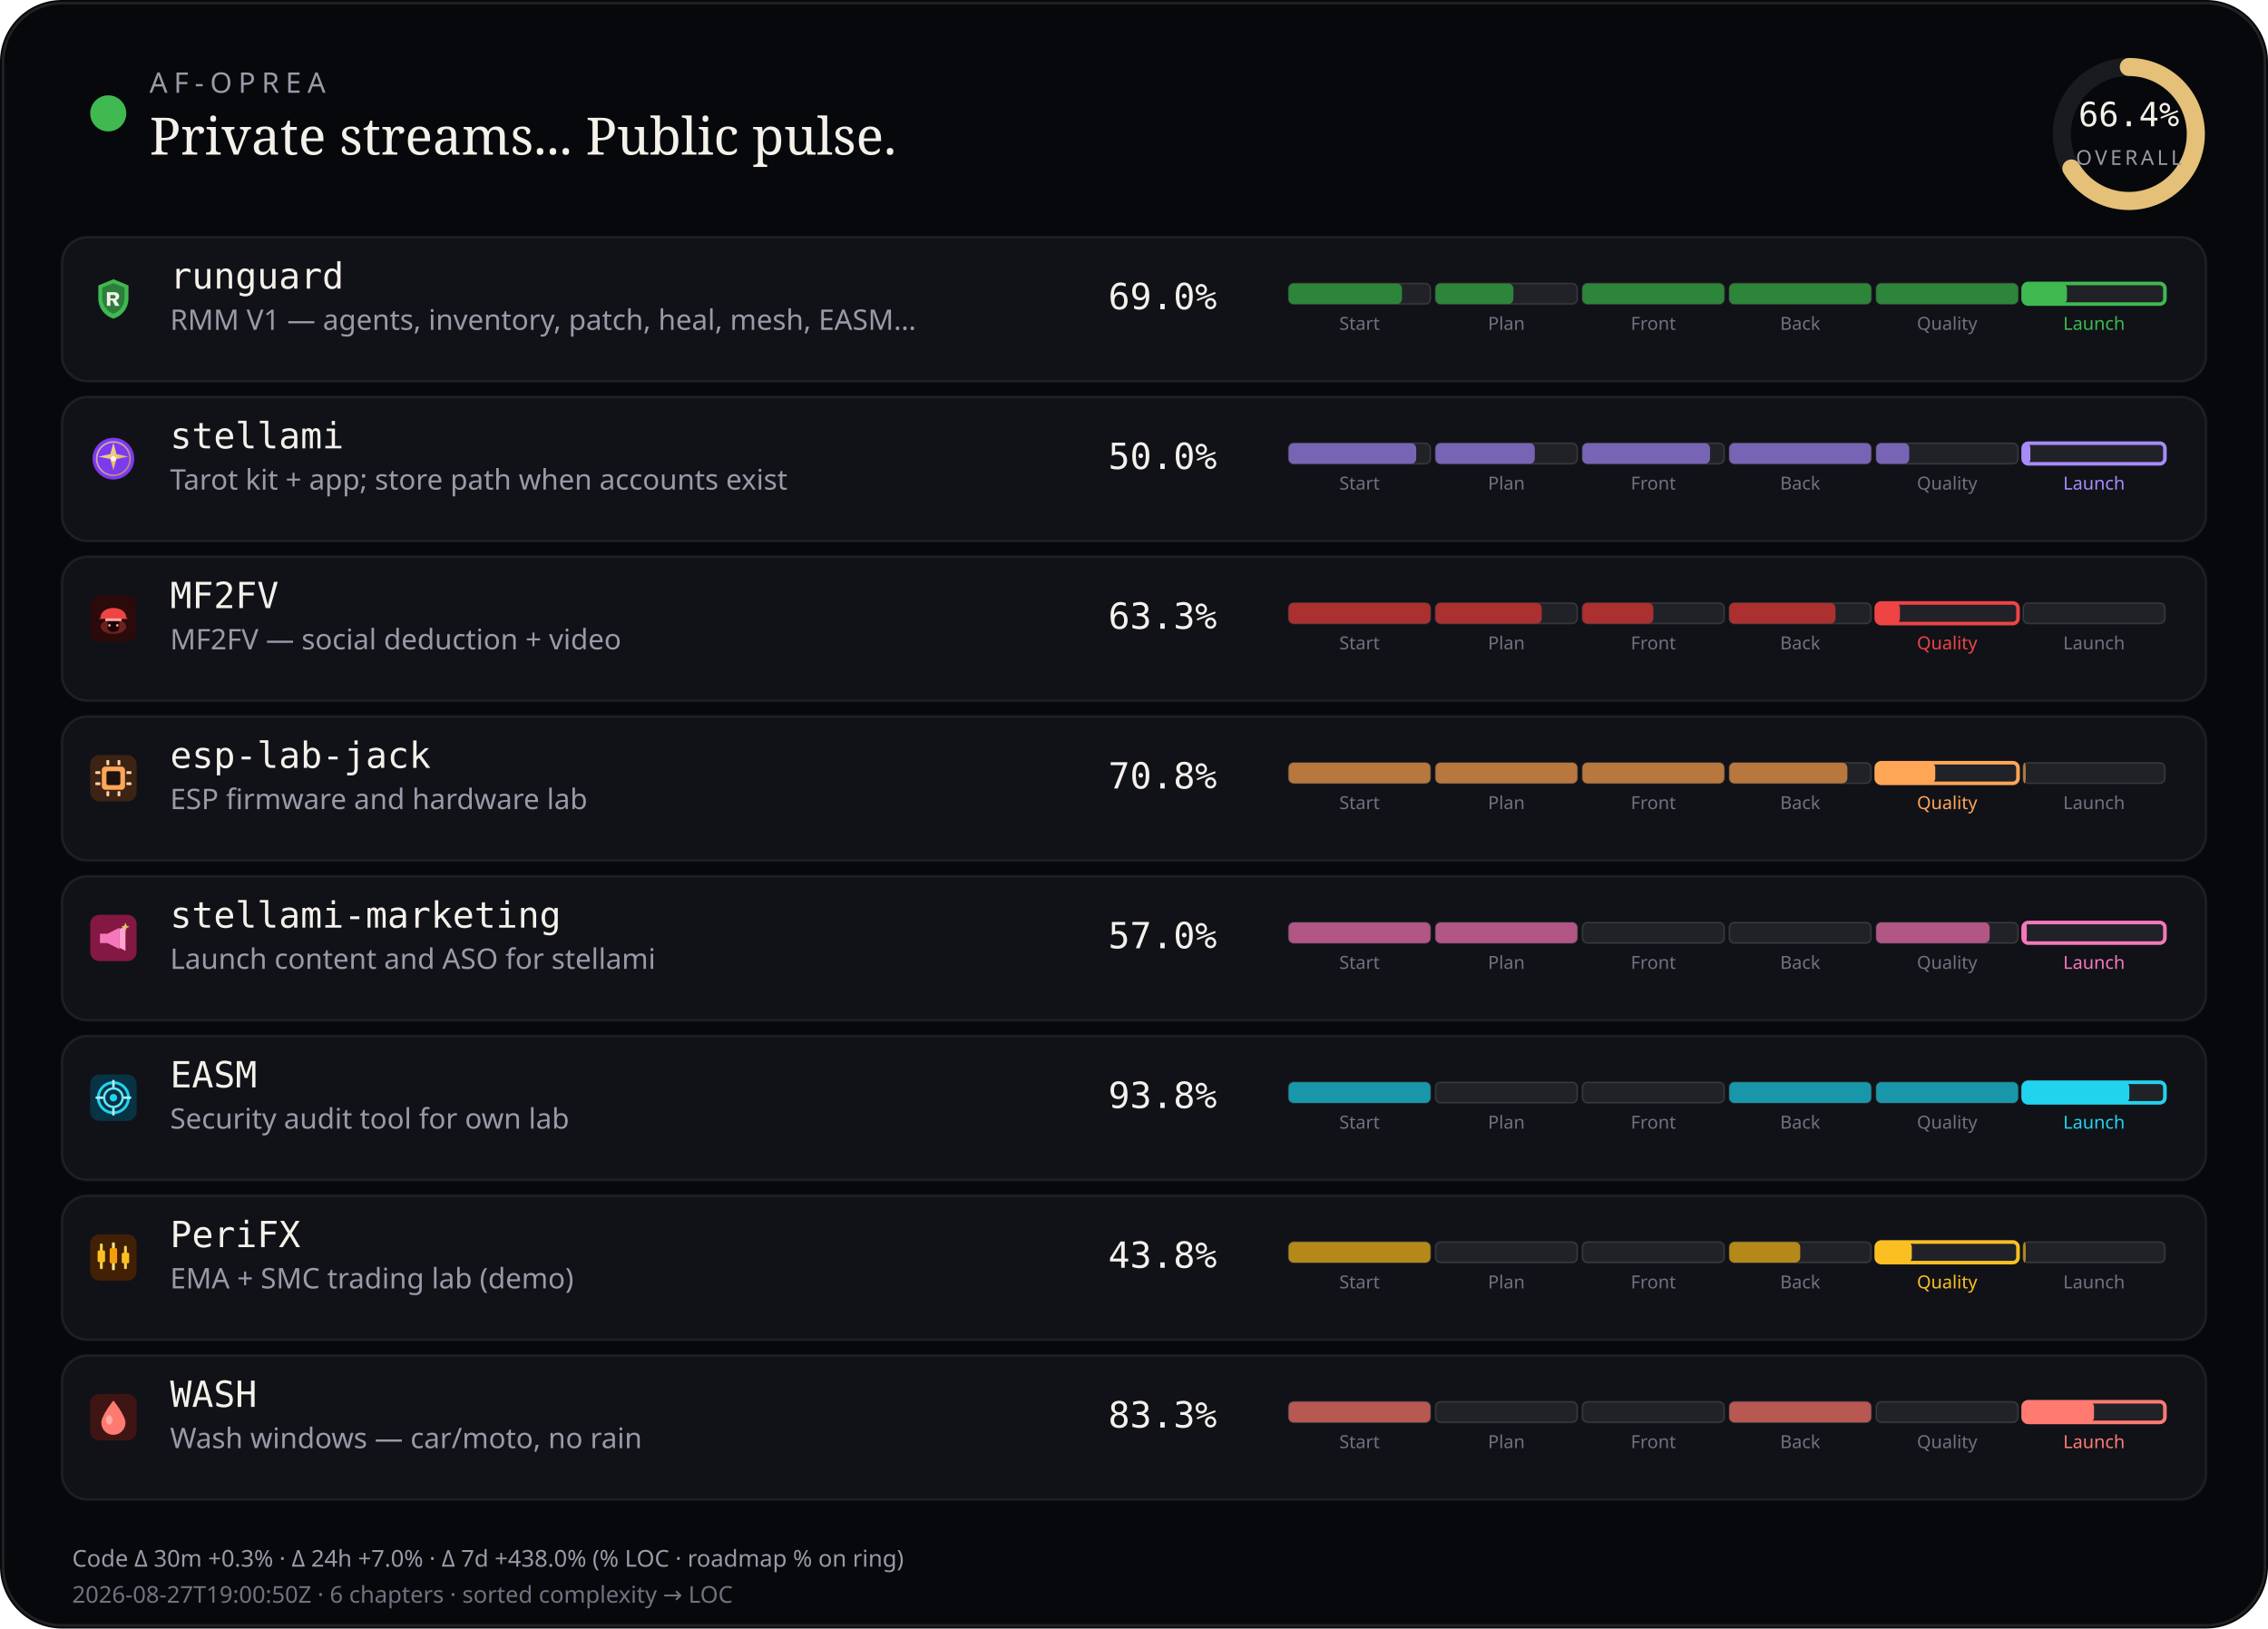
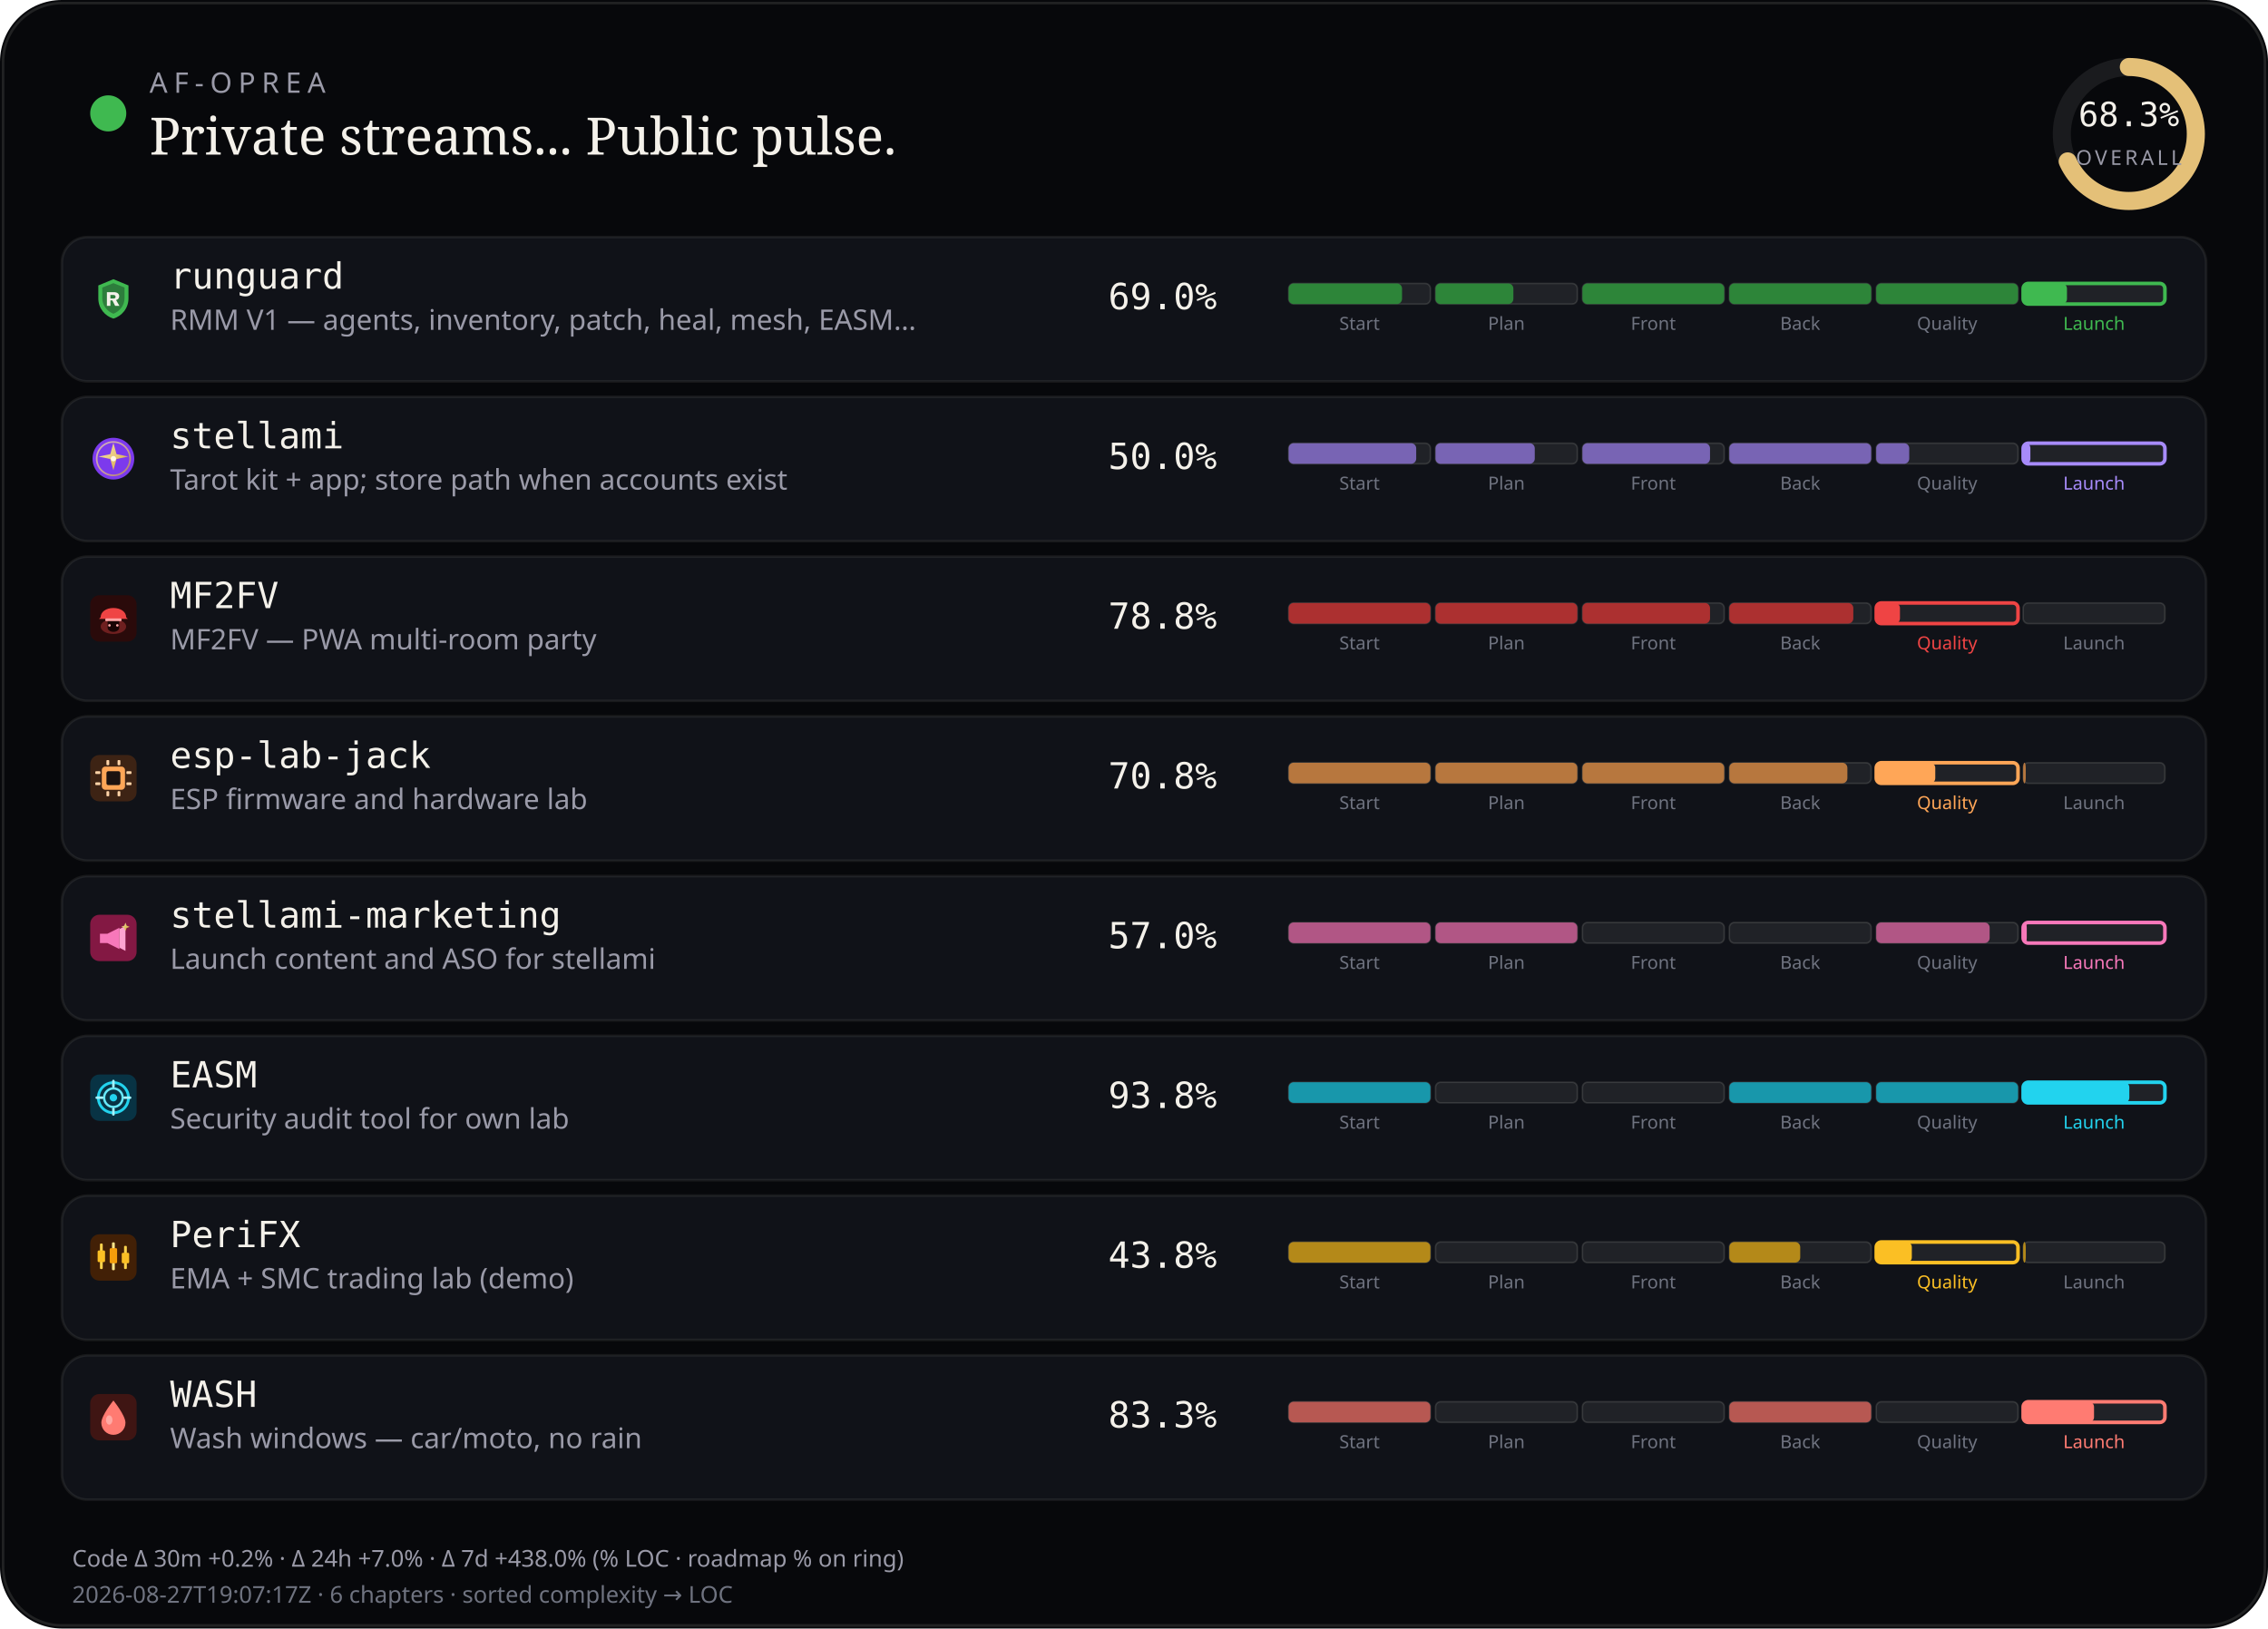
<svg xmlns="http://www.w3.org/2000/svg" viewBox="0 0 880 632" width="880" height="632" role="img" aria-label="AF-Oprea public work pulse">
  <rect width="880" height="632" rx="24" fill="#07080b" />
  <rect x="1.2" y="1.2" width="877.6" height="629.6" rx="22.8" fill="none" stroke="rgba(232,228,214,0.12)" />
  <circle cx="42" cy="44" r="7" fill="#3fb950" />
  <text x="58" y="36" fill="#9a9aa8" font-size="11" font-family="ui-sans-serif, system-ui, sans-serif" letter-spacing="2.4">AF-OPREA</text>
  <text x="58" y="60" fill="#f4f1ea" font-size="20" font-family="ui-serif, Georgia, serif">Private streams... Public pulse.</text>
  <g transform="translate(790,16)">
    <circle cx="36" cy="36" r="26" fill="none" stroke="rgba(255,255,255,0.08)" stroke-width="7" />
-     <circle cx="36" cy="36" r="26" fill="none" stroke="#e4c078" stroke-width="7" stroke-linecap="round" stroke-dasharray="163.36" stroke-dashoffset="54.89" transform="rotate(-90 36 36)" />
-     <text x="36" y="33" text-anchor="middle" fill="#f4f1ea" font-size="13" font-family="ui-monospace, monospace">66.4%</text>
+     <circle cx="36" cy="36" r="26" fill="none" stroke="#e4c078" stroke-width="7" stroke-linecap="round" stroke-dasharray="163.36" stroke-dashoffset="51.79" transform="rotate(-90 36 36)" />
+     <text x="36" y="33" text-anchor="middle" fill="#f4f1ea" font-size="13" font-family="ui-monospace, monospace">68.3%</text>
    <text x="36" y="48" text-anchor="middle" fill="#9a9aa8" font-size="8" font-family="ui-sans-serif, system-ui, sans-serif" letter-spacing="1.2">OVERALL</text>
  </g>
  <rect x="24" y="92" width="832" height="56" rx="10" fill="#101218" stroke="rgba(232,228,214,0.08)" />
  <g id="stream_logo_runguard" class="stream_logo" data-stream="runguard" transform="translate(35.0,107.0) scale(0.9)" opacity="1.0">
    <path fill="#3fb950" d="M10 1.5 L16.5 4.2 V9.8 C16.5 14.1 13.6 17.4 10 18.5 C6.4 17.4 3.5 14.1 3.5 9.8 V4.2 Z" />
    <path fill="#0d1117" fill-opacity=".35" d="M10 3.2 L14.8 5.1 V9.7 C14.8 12.9 12.6 15.4 10 16.4 C7.4 15.4 5.2 12.9 5.2 9.7 V5.1 Z" />
    <path fill="#f4f1ea" d="M7.2 7.1h3.1c1.35 0 2.2.7 2.2 1.75 0 .85-.5 1.45-1.35 1.65L12.6 13h-1.85l-1.2-2.35H8.7V13H7.2V7.1zm1.5 1.2v1.55h1.35c.55 0 .9-.28.9-.75s-.35-.8-.9-.8H8.7z" />
  </g>
  <use class="stream_logo" data-stream="runguard" href="#stream_logo_runguard" x="35.0" y="107.0" width="18" height="18" opacity="0" />
  <text x="66" y="112" fill="#f4f1ea" font-size="14" font-family="ui-monospace, SFMono-Regular, monospace">runguard</text>
  <text x="66" y="128" fill="#9a9aa8" font-size="11" font-family="ui-sans-serif, system-ui, sans-serif">RMM V1 — agents, inventory, patch, heal, mesh, EASM…</text>
  <text x="430" y="120" fill="#f4f1ea" font-size="14" font-family="ui-monospace, SFMono-Regular, monospace">69.0%</text>
  <rect x="500.0" y="110.0" width="55.0" height="8.0" rx="2" fill="rgba(255,255,255,0.07)" stroke="rgba(232,228,214,0.14)" stroke-width="0.6" />
  <rect x="500.0" y="110.0" width="44.0" height="8.0" rx="2" fill="#2d8539" />
  <text x="527.5" y="128.0" text-anchor="middle" fill="#6f7380" font-size="7" font-family="ui-sans-serif, system-ui, sans-serif">Start</text>
  <rect x="557.0" y="110.0" width="55.0" height="8.0" rx="2" fill="rgba(255,255,255,0.07)" stroke="rgba(232,228,214,0.14)" stroke-width="0.6" />
  <rect x="557.0" y="110.0" width="30.2" height="8.0" rx="2" fill="#2d8539" />
  <text x="584.5" y="128.0" text-anchor="middle" fill="#6f7380" font-size="7" font-family="ui-sans-serif, system-ui, sans-serif">Plan</text>
  <rect x="614.0" y="110.0" width="55.0" height="8.0" rx="2" fill="rgba(255,255,255,0.07)" stroke="rgba(232,228,214,0.14)" stroke-width="0.6" />
  <rect x="614.0" y="110.0" width="55.0" height="8.0" rx="2" fill="#2d8539" />
  <text x="641.5" y="128.0" text-anchor="middle" fill="#6f7380" font-size="7" font-family="ui-sans-serif, system-ui, sans-serif">Front</text>
  <rect x="671.0" y="110.0" width="55.0" height="8.0" rx="2" fill="rgba(255,255,255,0.07)" stroke="rgba(232,228,214,0.14)" stroke-width="0.6" />
  <rect x="671.0" y="110.0" width="55.0" height="8.0" rx="2" fill="#2d8539" />
  <text x="698.5" y="128.0" text-anchor="middle" fill="#6f7380" font-size="7" font-family="ui-sans-serif, system-ui, sans-serif">Back</text>
  <rect x="728.0" y="110.0" width="55.0" height="8.0" rx="2" fill="rgba(255,255,255,0.07)" stroke="rgba(232,228,214,0.14)" stroke-width="0.6" />
  <rect x="728.0" y="110.0" width="55.0" height="8.0" rx="2" fill="#2d8539" />
  <text x="755.5" y="128.0" text-anchor="middle" fill="#6f7380" font-size="7" font-family="ui-sans-serif, system-ui, sans-serif">Quality</text>
  <rect x="785.0" y="110.0" width="55.0" height="8.0" rx="2" fill="rgba(255,255,255,0.07)" stroke="#3fb950" stroke-width="1.4" />
  <rect x="785.0" y="110.0" width="17.0" height="8.0" rx="2" fill="#3fb950" />
  <text x="812.5" y="128.0" text-anchor="middle" fill="#3fb950" font-size="7" font-family="ui-sans-serif, system-ui, sans-serif">Launch</text>
  <rect x="24" y="154" width="832" height="56" rx="10" fill="#101218" stroke="rgba(232,228,214,0.08)" />
  <g id="stream_logo_stellami" class="stream_logo" data-stream="stellami" transform="translate(35.0,169.0) scale(0.9)" opacity="1.0">
    <defs>
      <linearGradient id="stream_logo_stellami-stellami-gold" x1="0%" y1="0%" x2="100%" y2="100%">
        <stop offset="0%" stop-color="#f5e6a8" />
        <stop offset="55%" stop-color="#e8c57a" />
        <stop offset="100%" stop-color="#c9a227" />
      </linearGradient>
    </defs>
    <circle cx="10" cy="10" r="9" fill="#7c3aed" />
    <circle cx="10" cy="10" r="7.2" fill="none" stroke="url(#stream_logo_stellami-stellami-gold)" stroke-width="0.7" opacity=".7" />
    <path fill="url(#stream_logo_stellami-stellami-gold)" d="M10 3.2 L11.35 8.05 L16.4 9.1 L11.35 10.15 L10 15 L8.65 10.15 L3.6 9.1 L8.65 8.05 Z" />
    <circle cx="10" cy="10" r="1.15" fill="#fff8e8" />
  </g>
  <use class="stream_logo" data-stream="stellami" href="#stream_logo_stellami" x="35.0" y="169.0" width="18" height="18" opacity="0" />
  <text x="66" y="174" fill="#f4f1ea" font-size="14" font-family="ui-monospace, SFMono-Regular, monospace">stellami</text>
  <text x="66" y="190" fill="#9a9aa8" font-size="11" font-family="ui-sans-serif, system-ui, sans-serif">Tarot kit + app; store path when accounts exist</text>
  <text x="430" y="182" fill="#f4f1ea" font-size="14" font-family="ui-monospace, SFMono-Regular, monospace">50.0%</text>
  <rect x="500.0" y="172.0" width="55.0" height="8.0" rx="2" fill="rgba(255,255,255,0.07)" stroke="rgba(232,228,214,0.14)" stroke-width="0.6" />
  <rect x="500.0" y="172.0" width="49.5" height="8.0" rx="2" fill="#7864b4" />
  <text x="527.5" y="190.0" text-anchor="middle" fill="#6f7380" font-size="7" font-family="ui-sans-serif, system-ui, sans-serif">Start</text>
  <rect x="557.0" y="172.0" width="55.0" height="8.0" rx="2" fill="rgba(255,255,255,0.07)" stroke="rgba(232,228,214,0.14)" stroke-width="0.6" />
  <rect x="557.0" y="172.0" width="38.5" height="8.0" rx="2" fill="#7864b4" />
  <text x="584.5" y="190.0" text-anchor="middle" fill="#6f7380" font-size="7" font-family="ui-sans-serif, system-ui, sans-serif">Plan</text>
  <rect x="614.0" y="172.0" width="55.0" height="8.0" rx="2" fill="rgba(255,255,255,0.07)" stroke="rgba(232,228,214,0.14)" stroke-width="0.6" />
  <rect x="614.0" y="172.0" width="49.5" height="8.0" rx="2" fill="#7864b4" />
  <text x="641.5" y="190.0" text-anchor="middle" fill="#6f7380" font-size="7" font-family="ui-sans-serif, system-ui, sans-serif">Front</text>
  <rect x="671.0" y="172.0" width="55.0" height="8.0" rx="2" fill="rgba(255,255,255,0.07)" stroke="rgba(232,228,214,0.14)" stroke-width="0.6" />
  <rect x="671.0" y="172.0" width="55.0" height="8.0" rx="2" fill="#7864b4" />
  <text x="698.5" y="190.0" text-anchor="middle" fill="#6f7380" font-size="7" font-family="ui-sans-serif, system-ui, sans-serif">Back</text>
  <rect x="728.0" y="172.0" width="55.0" height="8.0" rx="2" fill="rgba(255,255,255,0.07)" stroke="rgba(232,228,214,0.14)" stroke-width="0.6" />
  <rect x="728.0" y="172.0" width="12.8" height="8.0" rx="2" fill="#7864b4" />
  <text x="755.5" y="190.0" text-anchor="middle" fill="#6f7380" font-size="7" font-family="ui-sans-serif, system-ui, sans-serif">Quality</text>
  <rect x="785.0" y="172.0" width="55.0" height="8.0" rx="2" fill="rgba(255,255,255,0.07)" stroke="#a78bfa" stroke-width="1.4" />
  <rect x="785.0" y="172.0" width="2.8" height="8.0" rx="2" fill="#a78bfa" />
  <text x="812.5" y="190.0" text-anchor="middle" fill="#a78bfa" font-size="7" font-family="ui-sans-serif, system-ui, sans-serif">Launch</text>
  <rect x="24" y="216" width="832" height="56" rx="10" fill="#101218" stroke="rgba(232,228,214,0.08)" />
  <g id="stream_logo_mf2fv" class="stream_logo" data-stream="mf2fv" transform="translate(35.0,231.0) scale(0.9)" opacity="1.0">
    <rect width="20" height="20" rx="4" fill="#2a0a0a" />
    <ellipse cx="10" cy="13.5" rx="5.5" ry="3.2" fill="#ef4444" opacity=".35" />
    <path fill="#ef4444" d="M4.5 9.5 C4.5 7.2 6.8 5.5 10 5.5 S15.5 7.2 15.5 9.5 L16.2 10.2 H3.8 Z" />
    <rect x="6.5" y="10" width="7" height="1.2" rx="0.4" fill="#fca5a5" />
    <path fill="#1a0505" d="M7.5 11.2 h5 v2.8 c0 1-1.1 1.8-2.5 1.8 s-2.5-.8-2.5-1.8 v-2.8z" />
    <circle cx="8.3" cy="13" r="0.55" fill="#fca5a5" />
    <circle cx="11.7" cy="13" r="0.55" fill="#fca5a5" />
  </g>
  <use class="stream_logo" data-stream="mf2fv" href="#stream_logo_mf2fv" x="35.0" y="231.0" width="18" height="18" opacity="0" />
  <text x="66" y="236" fill="#f4f1ea" font-size="14" font-family="ui-monospace, SFMono-Regular, monospace">MF2FV</text>
-   <text x="66" y="252" fill="#9a9aa8" font-size="11" font-family="ui-sans-serif, system-ui, sans-serif">MF2FV — social deduction + video</text>
-   <text x="430" y="244" fill="#f4f1ea" font-size="14" font-family="ui-monospace, SFMono-Regular, monospace">63.3%</text>
+   <text x="66" y="252" fill="#9a9aa8" font-size="11" font-family="ui-sans-serif, system-ui, sans-serif">MF2FV — PWA multi-room party</text>
+   <text x="430" y="244" fill="#f4f1ea" font-size="14" font-family="ui-monospace, SFMono-Regular, monospace">78.8%</text>
  <rect x="500.0" y="234.0" width="55.0" height="8.0" rx="2" fill="rgba(255,255,255,0.07)" stroke="rgba(232,228,214,0.14)" stroke-width="0.6" />
  <rect x="500.0" y="234.0" width="55.0" height="8.0" rx="2" fill="#ac3030" />
  <text x="527.5" y="252.0" text-anchor="middle" fill="#6f7380" font-size="7" font-family="ui-sans-serif, system-ui, sans-serif">Start</text>
  <rect x="557.0" y="234.0" width="55.0" height="8.0" rx="2" fill="rgba(255,255,255,0.07)" stroke="rgba(232,228,214,0.14)" stroke-width="0.6" />
-   <rect x="557.0" y="234.0" width="41.2" height="8.0" rx="2" fill="#ac3030" />
+   <rect x="557.0" y="234.0" width="55.0" height="8.0" rx="2" fill="#ac3030" />
  <text x="584.5" y="252.0" text-anchor="middle" fill="#6f7380" font-size="7" font-family="ui-sans-serif, system-ui, sans-serif">Plan</text>
  <rect x="614.0" y="234.0" width="55.0" height="8.0" rx="2" fill="rgba(255,255,255,0.07)" stroke="rgba(232,228,214,0.14)" stroke-width="0.6" />
-   <rect x="614.0" y="234.0" width="27.5" height="8.0" rx="2" fill="#ac3030" />
+   <rect x="614.0" y="234.0" width="49.5" height="8.0" rx="2" fill="#ac3030" />
  <text x="641.5" y="252.0" text-anchor="middle" fill="#6f7380" font-size="7" font-family="ui-sans-serif, system-ui, sans-serif">Front</text>
  <rect x="671.0" y="234.0" width="55.0" height="8.0" rx="2" fill="rgba(255,255,255,0.07)" stroke="rgba(232,228,214,0.14)" stroke-width="0.6" />
-   <rect x="671.0" y="234.0" width="41.2" height="8.0" rx="2" fill="#ac3030" />
+   <rect x="671.0" y="234.0" width="48.1" height="8.0" rx="2" fill="#ac3030" />
  <text x="698.5" y="252.0" text-anchor="middle" fill="#6f7380" font-size="7" font-family="ui-sans-serif, system-ui, sans-serif">Back</text>
  <rect x="728.0" y="234.0" width="55.0" height="8.0" rx="2" fill="rgba(255,255,255,0.07)" stroke="#ef4444" stroke-width="1.4" />
  <rect x="728.0" y="234.0" width="9.2" height="8.0" rx="2" fill="#ef4444" />
  <text x="755.5" y="252.0" text-anchor="middle" fill="#ef4444" font-size="7" font-family="ui-sans-serif, system-ui, sans-serif">Quality</text>
  <rect x="785.0" y="234.0" width="55.0" height="8.0" rx="2" fill="rgba(255,255,255,0.07)" stroke="rgba(232,228,214,0.14)" stroke-width="0.6" />
  <text x="812.5" y="252.0" text-anchor="middle" fill="#6f7380" font-size="7" font-family="ui-sans-serif, system-ui, sans-serif">Launch</text>
  <rect x="24" y="278" width="832" height="56" rx="10" fill="#101218" stroke="rgba(232,228,214,0.08)" />
  <g id="stream_logo_esp-lab-jack" class="stream_logo" data-stream="esp-lab-jack" transform="translate(35.0,293.0) scale(0.9)" opacity="1.0">
    <rect width="20" height="20" rx="4" fill="#3d2314" />
    <rect x="5" y="5" width="10" height="10" rx="1.5" fill="#ffa657" />
    <rect x="7" y="7" width="6" height="6" rx="0.8" fill="#1c1210" />
    <rect x="2.2" y="7" width="2.2" height="1.2" rx="0.3" fill="#ffd4a8" />
    <rect x="2.2" y="11.8" width="2.2" height="1.2" rx="0.3" fill="#ffd4a8" />
    <rect x="15.6" y="7" width="2.2" height="1.2" rx="0.3" fill="#ffd4a8" />
    <rect x="15.6" y="11.8" width="2.2" height="1.2" rx="0.3" fill="#ffd4a8" />
    <rect x="7" y="2.2" width="1.2" height="2.2" rx="0.3" fill="#ffd4a8" />
    <rect x="11.8" y="2.2" width="1.2" height="2.2" rx="0.3" fill="#ffd4a8" />
    <rect x="7" y="15.6" width="1.2" height="2.2" rx="0.3" fill="#ffd4a8" />
    <rect x="11.8" y="15.6" width="1.2" height="2.2" rx="0.3" fill="#ffd4a8" />
  </g>
  <use class="stream_logo" data-stream="esp-lab-jack" href="#stream_logo_esp-lab-jack" x="35.0" y="293.0" width="18" height="18" opacity="0" />
  <text x="66" y="298" fill="#f4f1ea" font-size="14" font-family="ui-monospace, SFMono-Regular, monospace">esp-lab-jack</text>
  <text x="66" y="314" fill="#9a9aa8" font-size="11" font-family="ui-sans-serif, system-ui, sans-serif">ESP firmware and hardware lab</text>
  <text x="430" y="306" fill="#f4f1ea" font-size="14" font-family="ui-monospace, SFMono-Regular, monospace">70.8%</text>
  <rect x="500.0" y="296.0" width="55.0" height="8.0" rx="2" fill="rgba(255,255,255,0.07)" stroke="rgba(232,228,214,0.14)" stroke-width="0.6" />
  <rect x="500.0" y="296.0" width="55.0" height="8.0" rx="2" fill="#b7773e" />
  <text x="527.5" y="314.0" text-anchor="middle" fill="#6f7380" font-size="7" font-family="ui-sans-serif, system-ui, sans-serif">Start</text>
  <rect x="557.0" y="296.0" width="55.0" height="8.0" rx="2" fill="rgba(255,255,255,0.07)" stroke="rgba(232,228,214,0.14)" stroke-width="0.6" />
  <rect x="557.0" y="296.0" width="55.0" height="8.0" rx="2" fill="#b7773e" />
  <text x="584.5" y="314.0" text-anchor="middle" fill="#6f7380" font-size="7" font-family="ui-sans-serif, system-ui, sans-serif">Plan</text>
  <rect x="614.0" y="296.0" width="55.0" height="8.0" rx="2" fill="rgba(255,255,255,0.07)" stroke="rgba(232,228,214,0.14)" stroke-width="0.6" />
  <rect x="614.0" y="296.0" width="55.0" height="8.0" rx="2" fill="#b7773e" />
  <text x="641.5" y="314.0" text-anchor="middle" fill="#6f7380" font-size="7" font-family="ui-sans-serif, system-ui, sans-serif">Front</text>
  <rect x="671.0" y="296.0" width="55.0" height="8.0" rx="2" fill="rgba(255,255,255,0.07)" stroke="rgba(232,228,214,0.14)" stroke-width="0.6" />
  <rect x="671.0" y="296.0" width="45.8" height="8.0" rx="2" fill="#b7773e" />
  <text x="698.5" y="314.0" text-anchor="middle" fill="#6f7380" font-size="7" font-family="ui-sans-serif, system-ui, sans-serif">Back</text>
  <rect x="728.0" y="296.0" width="55.0" height="8.0" rx="2" fill="rgba(255,255,255,0.07)" stroke="#ffa657" stroke-width="1.4" />
  <rect x="728.0" y="296.0" width="22.9" height="8.0" rx="2" fill="#ffa657" />
  <text x="755.5" y="314.0" text-anchor="middle" fill="#ffa657" font-size="7" font-family="ui-sans-serif, system-ui, sans-serif">Quality</text>
  <rect x="785.0" y="296.0" width="55.0" height="8.0" rx="2" fill="rgba(255,255,255,0.07)" stroke="rgba(232,228,214,0.14)" stroke-width="0.6" />
  <rect x="785.0" y="296.0" width="1.0" height="8.0" rx="2" fill="#b7773e" />
  <text x="812.5" y="314.0" text-anchor="middle" fill="#6f7380" font-size="7" font-family="ui-sans-serif, system-ui, sans-serif">Launch</text>
  <rect x="24" y="340" width="832" height="56" rx="10" fill="#101218" stroke="rgba(232,228,214,0.08)" />
  <g id="stream_logo_stellami-marketing" class="stream_logo" data-stream="stellami-marketing" transform="translate(35.0,355.0) scale(0.9)" opacity="1.0">
    <defs>
      <linearGradient id="stream_logo_stellami-marketing-smkt-gold" x1="0%" y1="0%" x2="100%" y2="100%">
        <stop offset="0%" stop-color="#f5e6a8" />
        <stop offset="100%" stop-color="#c9a227" />
      </linearGradient>
    </defs>
    <rect width="20" height="20" rx="4" fill="#831843" />
    <path fill="#f778ba" d="M4.2 8.2h3.2l5.2-2.6v9.2l-5.2-2.6H4.2z" />
    <path fill="#fda4d0" d="M12.6 6.2l2.6-1.4v10.8l-2.6-1.4z" />
    <path fill="url(#stream_logo_stellami-marketing-smkt-gold)" d="M15.2 3.4 L15.7 4.7 L17 5.2 L15.7 5.7 L15.2 7 L14.7 5.7 L13.4 5.2 L14.7 4.7 Z" />
  </g>
  <use class="stream_logo" data-stream="stellami-marketing" href="#stream_logo_stellami-marketing" x="35.0" y="355.0" width="18" height="18" opacity="0" />
  <text x="66" y="360" fill="#f4f1ea" font-size="14" font-family="ui-monospace, SFMono-Regular, monospace">stellami-marketing</text>
  <text x="66" y="376" fill="#9a9aa8" font-size="11" font-family="ui-sans-serif, system-ui, sans-serif">Launch content and ASO for stellami</text>
  <text x="430" y="368" fill="#f4f1ea" font-size="14" font-family="ui-monospace, SFMono-Regular, monospace">57.0%</text>
  <rect x="500.0" y="358.0" width="55.0" height="8.0" rx="2" fill="rgba(255,255,255,0.07)" stroke="rgba(232,228,214,0.14)" stroke-width="0.6" />
  <rect x="500.0" y="358.0" width="55.0" height="8.0" rx="2" fill="#b15685" />
  <text x="527.5" y="376.0" text-anchor="middle" fill="#6f7380" font-size="7" font-family="ui-sans-serif, system-ui, sans-serif">Start</text>
  <rect x="557.0" y="358.0" width="55.0" height="8.0" rx="2" fill="rgba(255,255,255,0.07)" stroke="rgba(232,228,214,0.14)" stroke-width="0.6" />
  <rect x="557.0" y="358.0" width="55.0" height="8.0" rx="2" fill="#b15685" />
  <text x="584.5" y="376.0" text-anchor="middle" fill="#6f7380" font-size="7" font-family="ui-sans-serif, system-ui, sans-serif">Plan</text>
  <rect x="614.0" y="358.0" width="55.0" height="8.0" rx="2" fill="rgba(255,255,255,0.07)" stroke="rgba(232,228,214,0.14)" stroke-width="0.6" />
  <text x="641.5" y="376.0" text-anchor="middle" fill="#6f7380" font-size="7" font-family="ui-sans-serif, system-ui, sans-serif">Front</text>
  <rect x="671.0" y="358.0" width="55.0" height="8.0" rx="2" fill="rgba(255,255,255,0.07)" stroke="rgba(232,228,214,0.14)" stroke-width="0.6" />
  <text x="698.5" y="376.0" text-anchor="middle" fill="#6f7380" font-size="7" font-family="ui-sans-serif, system-ui, sans-serif">Back</text>
  <rect x="728.0" y="358.0" width="55.0" height="8.0" rx="2" fill="rgba(255,255,255,0.07)" stroke="rgba(232,228,214,0.14)" stroke-width="0.6" />
  <rect x="728.0" y="358.0" width="44.0" height="8.0" rx="2" fill="#b15685" />
  <text x="755.5" y="376.0" text-anchor="middle" fill="#6f7380" font-size="7" font-family="ui-sans-serif, system-ui, sans-serif">Quality</text>
  <rect x="785.0" y="358.0" width="55.0" height="8.0" rx="2" fill="rgba(255,255,255,0.07)" stroke="#f778ba" stroke-width="1.4" />
  <rect x="785.0" y="358.0" width="1.4" height="8.0" rx="2" fill="#f778ba" />
  <text x="812.5" y="376.0" text-anchor="middle" fill="#f778ba" font-size="7" font-family="ui-sans-serif, system-ui, sans-serif">Launch</text>
  <rect x="24" y="402" width="832" height="56" rx="10" fill="#101218" stroke="rgba(232,228,214,0.08)" />
  <g id="stream_logo_easm" class="stream_logo" data-stream="easm" transform="translate(35.0,417.0) scale(0.9)" opacity="1.0">
    <rect width="20" height="20" rx="4" fill="#083344" />
    <circle cx="10" cy="10" r="6.5" fill="none" stroke="#22d3ee" stroke-width="1.2" />
    <circle cx="10" cy="10" r="4" fill="none" stroke="#67e8f9" stroke-width="1" />
    <circle cx="10" cy="10" r="1.6" fill="#22d3ee" />
    <path d="M10 2.8 V5.2 M10 14.8 V17.2 M2.8 10 H5.2 M14.8 10 H17.2" stroke="#a5f3fc" stroke-width="1.1" stroke-linecap="round" />
  </g>
  <use class="stream_logo" data-stream="easm" href="#stream_logo_easm" x="35.0" y="417.0" width="18" height="18" opacity="0" />
  <text x="66" y="422" fill="#f4f1ea" font-size="14" font-family="ui-monospace, SFMono-Regular, monospace">EASM</text>
  <text x="66" y="438" fill="#9a9aa8" font-size="11" font-family="ui-sans-serif, system-ui, sans-serif">Security audit tool for own lab</text>
  <text x="430" y="430" fill="#f4f1ea" font-size="14" font-family="ui-monospace, SFMono-Regular, monospace">93.8%</text>
  <rect x="500.0" y="420.0" width="55.0" height="8.0" rx="2" fill="rgba(255,255,255,0.07)" stroke="rgba(232,228,214,0.14)" stroke-width="0.6" />
  <rect x="500.0" y="420.0" width="55.0" height="8.0" rx="2" fill="#1897ab" />
  <text x="527.5" y="438.0" text-anchor="middle" fill="#6f7380" font-size="7" font-family="ui-sans-serif, system-ui, sans-serif">Start</text>
  <rect x="557.0" y="420.0" width="55.0" height="8.0" rx="2" fill="rgba(255,255,255,0.07)" stroke="rgba(232,228,214,0.14)" stroke-width="0.6" />
  <text x="584.5" y="438.0" text-anchor="middle" fill="#6f7380" font-size="7" font-family="ui-sans-serif, system-ui, sans-serif">Plan</text>
  <rect x="614.0" y="420.0" width="55.0" height="8.0" rx="2" fill="rgba(255,255,255,0.07)" stroke="rgba(232,228,214,0.14)" stroke-width="0.6" />
  <text x="641.5" y="438.0" text-anchor="middle" fill="#6f7380" font-size="7" font-family="ui-sans-serif, system-ui, sans-serif">Front</text>
  <rect x="671.0" y="420.0" width="55.0" height="8.0" rx="2" fill="rgba(255,255,255,0.07)" stroke="rgba(232,228,214,0.14)" stroke-width="0.6" />
  <rect x="671.0" y="420.0" width="55.0" height="8.0" rx="2" fill="#1897ab" />
  <text x="698.5" y="438.0" text-anchor="middle" fill="#6f7380" font-size="7" font-family="ui-sans-serif, system-ui, sans-serif">Back</text>
  <rect x="728.0" y="420.0" width="55.0" height="8.0" rx="2" fill="rgba(255,255,255,0.07)" stroke="rgba(232,228,214,0.14)" stroke-width="0.6" />
  <rect x="728.0" y="420.0" width="55.0" height="8.0" rx="2" fill="#1897ab" />
  <text x="755.5" y="438.0" text-anchor="middle" fill="#6f7380" font-size="7" font-family="ui-sans-serif, system-ui, sans-serif">Quality</text>
  <rect x="785.0" y="420.0" width="55.0" height="8.0" rx="2" fill="rgba(255,255,255,0.07)" stroke="#22d3ee" stroke-width="1.4" />
  <rect x="785.0" y="420.0" width="41.2" height="8.0" rx="2" fill="#22d3ee" />
  <text x="812.5" y="438.0" text-anchor="middle" fill="#22d3ee" font-size="7" font-family="ui-sans-serif, system-ui, sans-serif">Launch</text>
  <rect x="24" y="464" width="832" height="56" rx="10" fill="#101218" stroke="rgba(232,228,214,0.08)" />
  <g id="stream_logo_peri" class="stream_logo" data-stream="peri" transform="translate(35.0,479.0) scale(0.9)" opacity="1.0">
    <rect width="20" height="20" rx="4" fill="#422006" />
    <rect x="4.2" y="4" width="1.2" height="11" rx="0.4" fill="#fcd34d" />
    <rect x="3.2" y="7" width="3.2" height="5" rx="0.5" fill="#fbbf24" />
    <rect x="9.4" y="3.5" width="1.2" height="12" rx="0.4" fill="#fde68a" />
    <rect x="8.4" y="6" width="3.2" height="6.5" rx="0.5" fill="#f59e0b" />
    <rect x="14.6" y="5" width="1.2" height="10" rx="0.4" fill="#fcd34d" />
    <rect x="13.6" y="8" width="3.2" height="4.5" rx="0.5" fill="#fbbf24" />
  </g>
  <use class="stream_logo" data-stream="peri" href="#stream_logo_peri" x="35.0" y="479.0" width="18" height="18" opacity="0" />
  <text x="66" y="484" fill="#f4f1ea" font-size="14" font-family="ui-monospace, SFMono-Regular, monospace">PeriFX</text>
  <text x="66" y="500" fill="#9a9aa8" font-size="11" font-family="ui-sans-serif, system-ui, sans-serif">EMA + SMC trading lab (demo)</text>
  <text x="430" y="492" fill="#f4f1ea" font-size="14" font-family="ui-monospace, SFMono-Regular, monospace">43.8%</text>
  <rect x="500.0" y="482.0" width="55.0" height="8.0" rx="2" fill="rgba(255,255,255,0.07)" stroke="rgba(232,228,214,0.14)" stroke-width="0.6" />
  <rect x="500.0" y="482.0" width="55.0" height="8.0" rx="2" fill="#b48919" />
  <text x="527.5" y="500.0" text-anchor="middle" fill="#6f7380" font-size="7" font-family="ui-sans-serif, system-ui, sans-serif">Start</text>
  <rect x="557.0" y="482.0" width="55.0" height="8.0" rx="2" fill="rgba(255,255,255,0.07)" stroke="rgba(232,228,214,0.14)" stroke-width="0.6" />
  <text x="584.5" y="500.0" text-anchor="middle" fill="#6f7380" font-size="7" font-family="ui-sans-serif, system-ui, sans-serif">Plan</text>
  <rect x="614.0" y="482.0" width="55.0" height="8.0" rx="2" fill="rgba(255,255,255,0.07)" stroke="rgba(232,228,214,0.14)" stroke-width="0.6" />
  <text x="641.5" y="500.0" text-anchor="middle" fill="#6f7380" font-size="7" font-family="ui-sans-serif, system-ui, sans-serif">Front</text>
  <rect x="671.0" y="482.0" width="55.0" height="8.0" rx="2" fill="rgba(255,255,255,0.07)" stroke="rgba(232,228,214,0.14)" stroke-width="0.6" />
  <rect x="671.0" y="482.0" width="27.5" height="8.0" rx="2" fill="#b48919" />
  <text x="698.5" y="500.0" text-anchor="middle" fill="#6f7380" font-size="7" font-family="ui-sans-serif, system-ui, sans-serif">Back</text>
  <rect x="728.0" y="482.0" width="55.0" height="8.0" rx="2" fill="rgba(255,255,255,0.07)" stroke="#fbbf24" stroke-width="1.4" />
  <rect x="728.0" y="482.0" width="13.8" height="8.0" rx="2" fill="#fbbf24" />
  <text x="755.5" y="500.0" text-anchor="middle" fill="#fbbf24" font-size="7" font-family="ui-sans-serif, system-ui, sans-serif">Quality</text>
  <rect x="785.0" y="482.0" width="55.0" height="8.0" rx="2" fill="rgba(255,255,255,0.07)" stroke="rgba(232,228,214,0.14)" stroke-width="0.6" />
  <rect x="785.0" y="482.0" width="1.0" height="8.0" rx="2" fill="#b48919" />
  <text x="812.5" y="500.0" text-anchor="middle" fill="#6f7380" font-size="7" font-family="ui-sans-serif, system-ui, sans-serif">Launch</text>
  <rect x="24" y="526" width="832" height="56" rx="10" fill="#101218" stroke="rgba(232,228,214,0.08)" />
  <g id="stream_logo_wash" class="stream_logo" data-stream="wash" transform="translate(35.0,541.0) scale(0.9)" opacity="1.0">
    <rect width="20" height="20" rx="4" fill="#3f1513" />
    <path fill="#ff7b72" d="M10 2.8 C10 2.8 15.2 9.2 15.2 12.4 A5.2 5.2 0 0 1 4.8 12.4 C4.8 9.2 10 2.8 10 2.8 Z" />
    <ellipse cx="8.2" cy="11.2" rx="1.4" ry="2" fill="#ffd0cc" opacity=".55" />
  </g>
  <use class="stream_logo" data-stream="wash" href="#stream_logo_wash" x="35.0" y="541.0" width="18" height="18" opacity="0" />
  <text x="66" y="546" fill="#f4f1ea" font-size="14" font-family="ui-monospace, SFMono-Regular, monospace">WASH</text>
  <text x="66" y="562" fill="#9a9aa8" font-size="11" font-family="ui-sans-serif, system-ui, sans-serif">Wash windows — car/moto, no rain</text>
  <text x="430" y="554" fill="#f4f1ea" font-size="14" font-family="ui-monospace, SFMono-Regular, monospace">83.3%</text>
  <rect x="500.0" y="544.0" width="55.0" height="8.0" rx="2" fill="rgba(255,255,255,0.07)" stroke="rgba(232,228,214,0.14)" stroke-width="0.6" />
  <rect x="500.0" y="544.0" width="55.0" height="8.0" rx="2" fill="#b75852" />
  <text x="527.5" y="562.0" text-anchor="middle" fill="#6f7380" font-size="7" font-family="ui-sans-serif, system-ui, sans-serif">Start</text>
  <rect x="557.0" y="544.0" width="55.0" height="8.0" rx="2" fill="rgba(255,255,255,0.07)" stroke="rgba(232,228,214,0.14)" stroke-width="0.6" />
  <text x="584.5" y="562.0" text-anchor="middle" fill="#6f7380" font-size="7" font-family="ui-sans-serif, system-ui, sans-serif">Plan</text>
  <rect x="614.0" y="544.0" width="55.0" height="8.0" rx="2" fill="rgba(255,255,255,0.07)" stroke="rgba(232,228,214,0.14)" stroke-width="0.6" />
  <text x="641.5" y="562.0" text-anchor="middle" fill="#6f7380" font-size="7" font-family="ui-sans-serif, system-ui, sans-serif">Front</text>
  <rect x="671.0" y="544.0" width="55.0" height="8.0" rx="2" fill="rgba(255,255,255,0.07)" stroke="rgba(232,228,214,0.14)" stroke-width="0.6" />
  <rect x="671.0" y="544.0" width="55.0" height="8.0" rx="2" fill="#b75852" />
  <text x="698.5" y="562.0" text-anchor="middle" fill="#6f7380" font-size="7" font-family="ui-sans-serif, system-ui, sans-serif">Back</text>
  <rect x="728.0" y="544.0" width="55.0" height="8.0" rx="2" fill="rgba(255,255,255,0.07)" stroke="rgba(232,228,214,0.14)" stroke-width="0.6" />
  <text x="755.5" y="562.0" text-anchor="middle" fill="#6f7380" font-size="7" font-family="ui-sans-serif, system-ui, sans-serif">Quality</text>
  <rect x="785.0" y="544.0" width="55.0" height="8.0" rx="2" fill="rgba(255,255,255,0.07)" stroke="#ff7b72" stroke-width="1.4" />
  <rect x="785.0" y="544.0" width="27.5" height="8.0" rx="2" fill="#ff7b72" />
  <text x="812.5" y="562.0" text-anchor="middle" fill="#ff7b72" font-size="7" font-family="ui-sans-serif, system-ui, sans-serif">Launch</text>
-   <text x="28" y="608" fill="#9a9aa8" font-size="9" font-family="ui-sans-serif, system-ui, sans-serif">Code Δ 30m +0.3% · Δ 24h +7.0% · Δ 7d +438.0% (% LOC · roadmap % on ring)</text>
-   <text x="28" y="622" fill="#6f7380" font-size="9" font-family="ui-sans-serif, system-ui, sans-serif">2026-08-27T19:00:50Z · 6 chapters · sorted complexity → LOC</text>
+   <text x="28" y="608" fill="#9a9aa8" font-size="9" font-family="ui-sans-serif, system-ui, sans-serif">Code Δ 30m +0.2% · Δ 24h +7.0% · Δ 7d +438.0% (% LOC · roadmap % on ring)</text>
+   <text x="28" y="622" fill="#6f7380" font-size="9" font-family="ui-sans-serif, system-ui, sans-serif">2026-08-27T19:07:17Z · 6 chapters · sorted complexity → LOC</text>
</svg>
